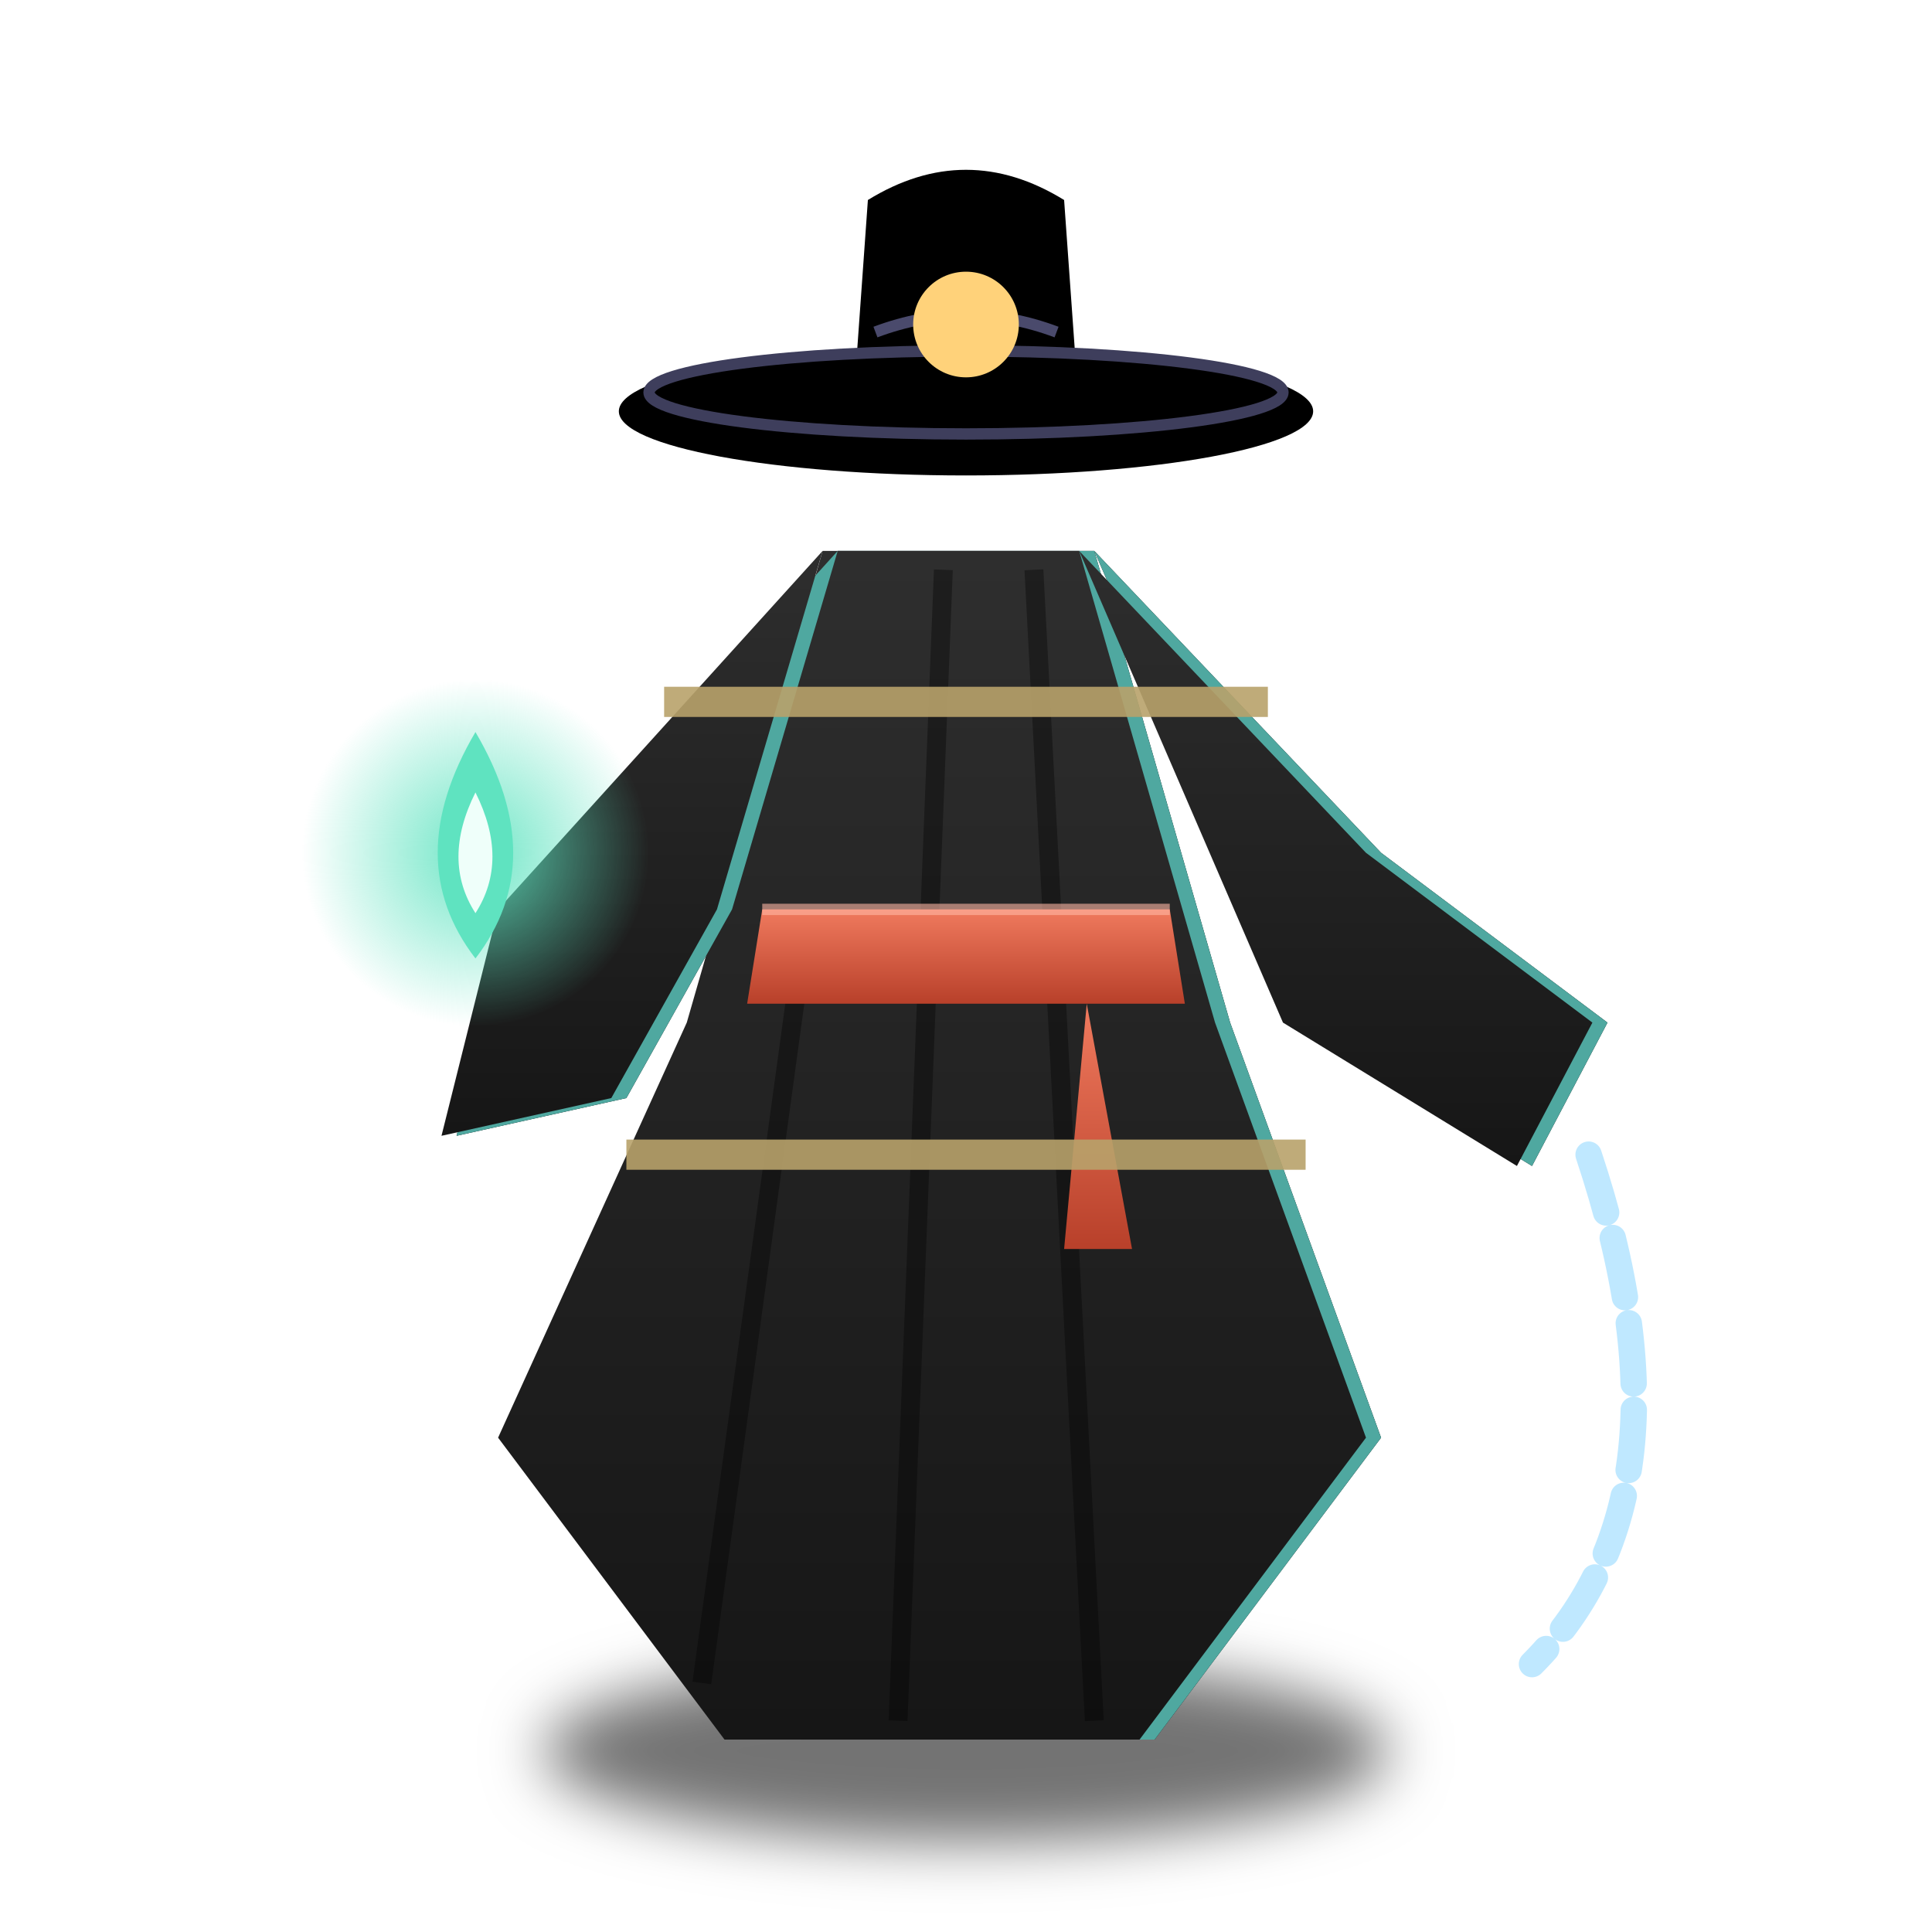
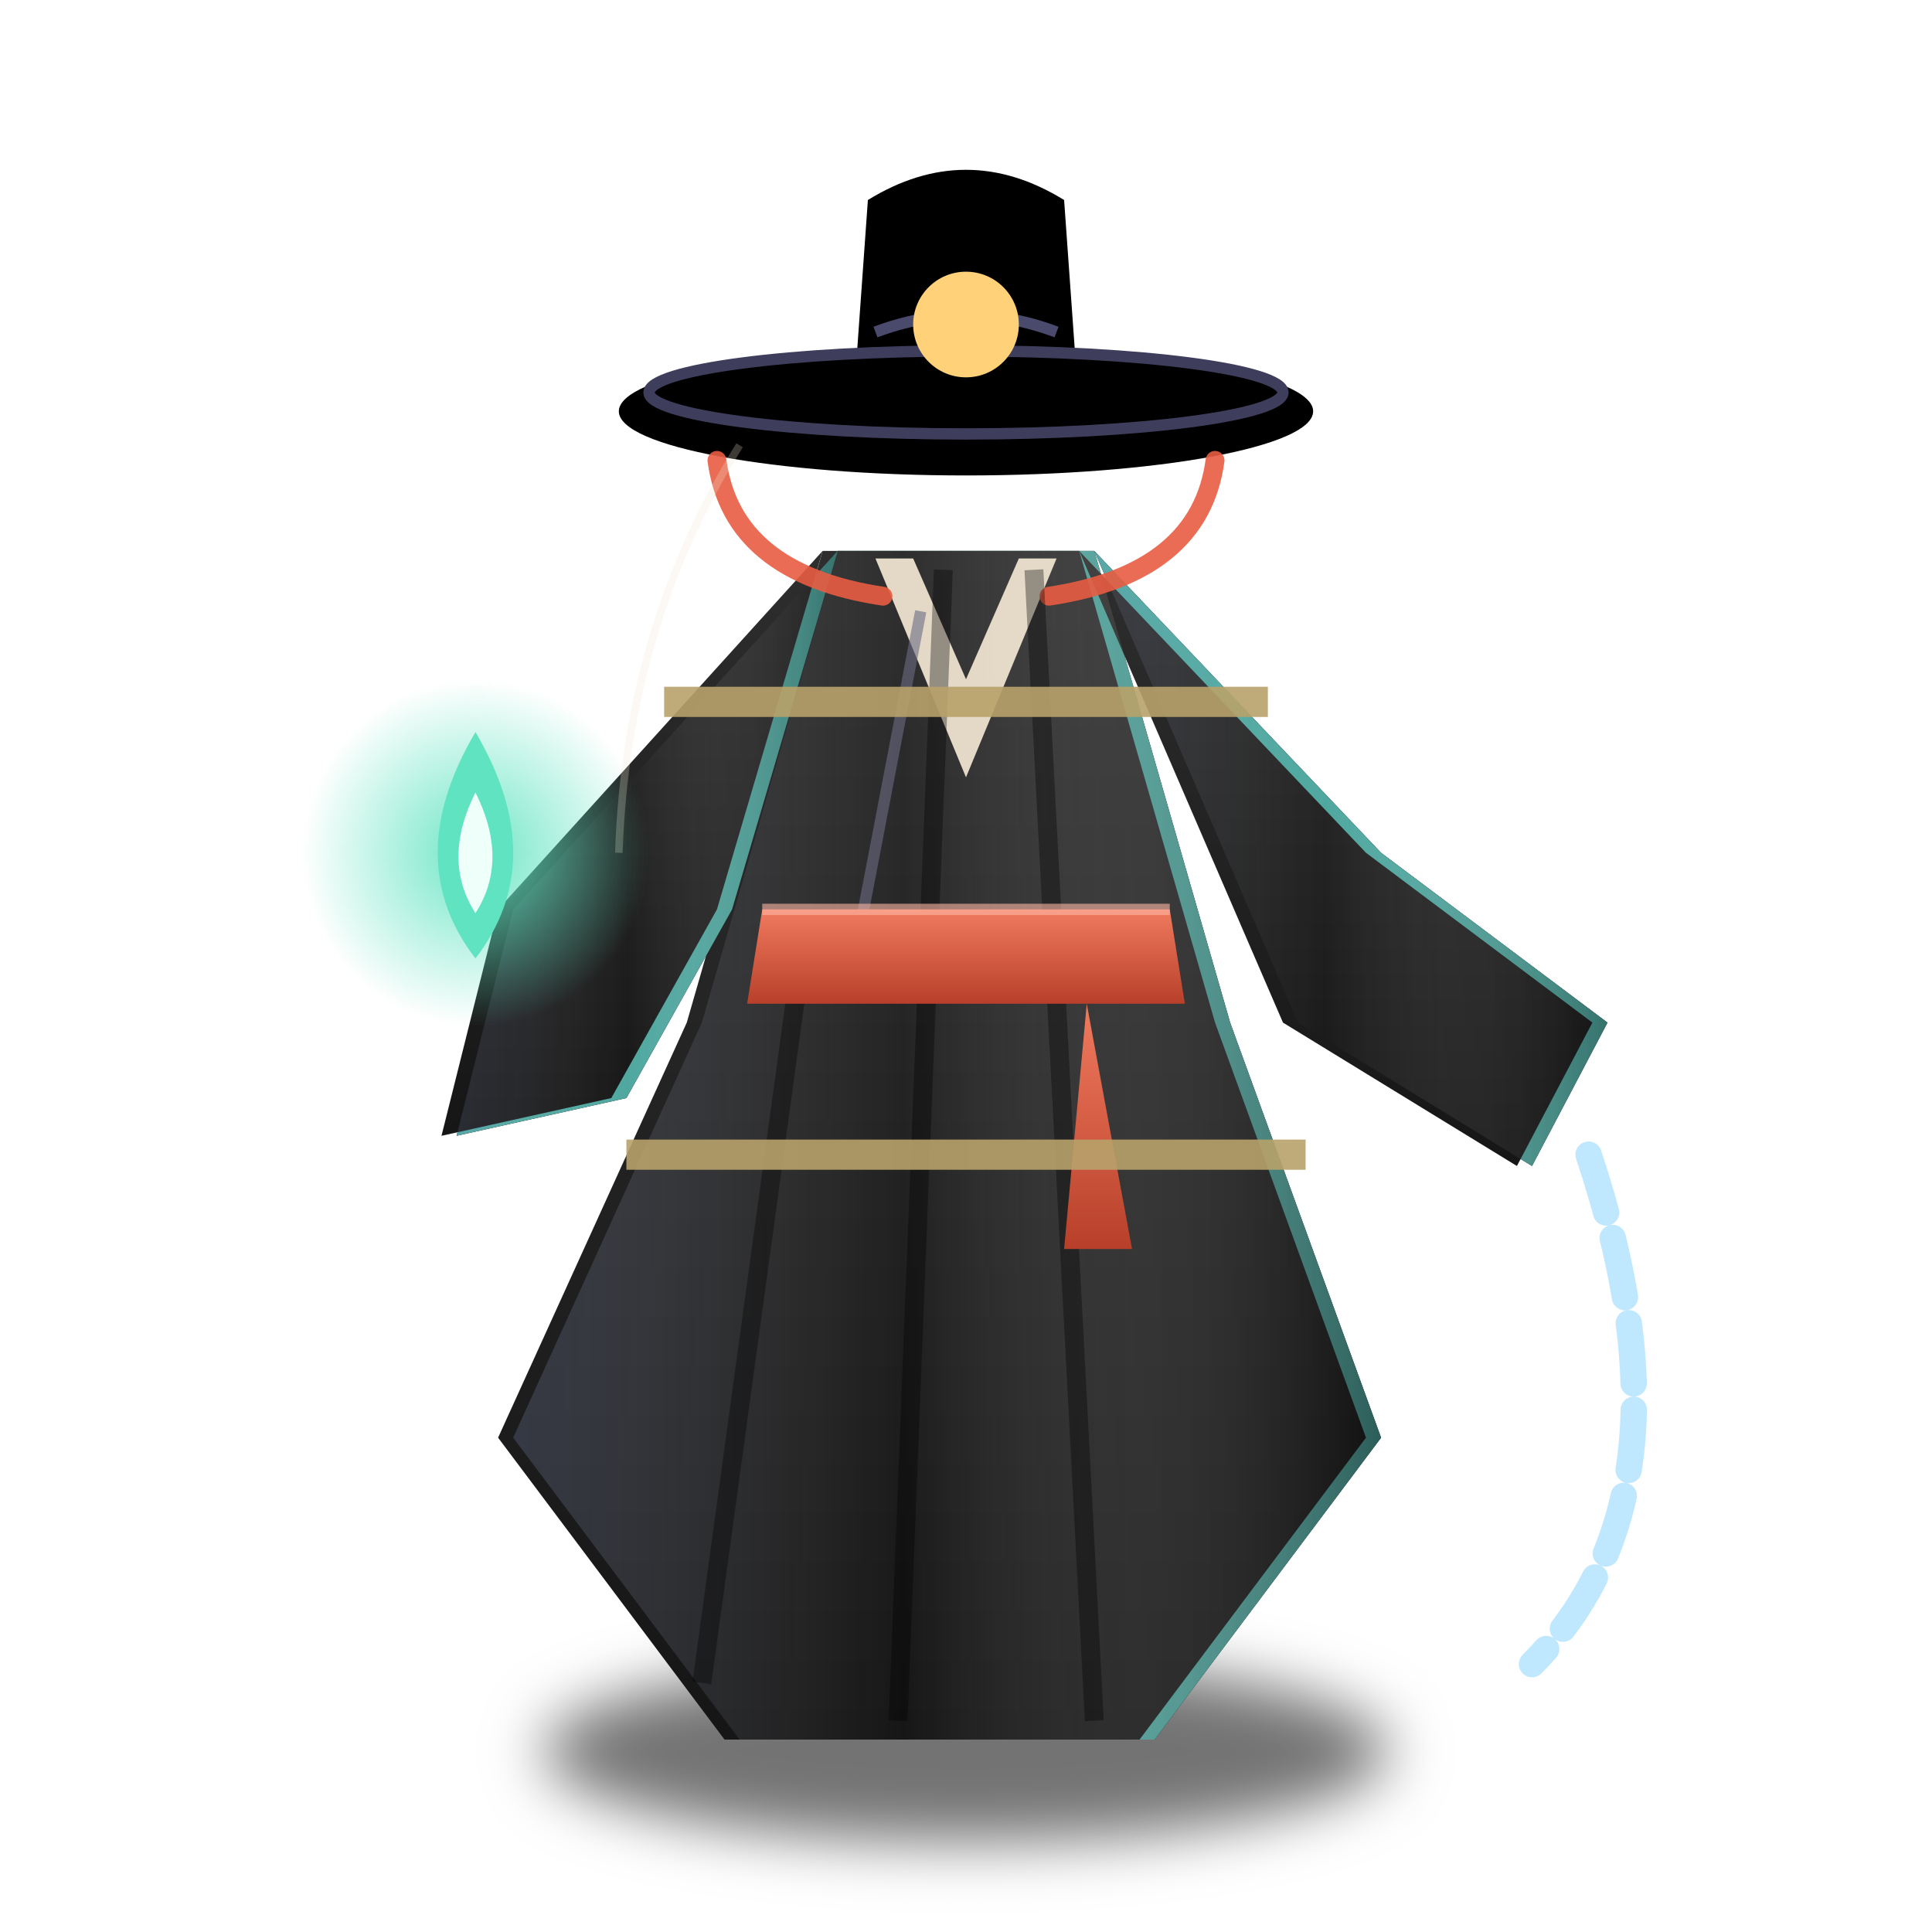
<svg xmlns="http://www.w3.org/2000/svg" xmlns:xlink="http://www.w3.org/1999/xlink" width="256" height="256" viewBox="0 0 256 256">
  <defs>
    <linearGradient id="body" x1="0" y1="0" x2="0" y2="1">
      <stop offset="0" stop-color="#2E2E2E" stop-opacity="1" />
      <stop offset="1" stop-color="#161616" stop-opacity="1" />
    </linearGradient>
    <linearGradient id="band" x1="0" y1="0" x2="0" y2="1">
      <stop offset="0" stop-color="#F07A5E" stop-opacity="1" />
      <stop offset="1" stop-color="#B8402A" stop-opacity="1" />
    </linearGradient>
    <linearGradient id="hat" x1="0" y1="0" x2="0" y2="1">
      <stop offset="0" stop-color="#2E2E46" stop-opacity="1" />
      <stop offset="1" stop-color="#0E0E18" stop-opacity="1" />
    </linearGradient>
    <radialGradient id="soul">
      <stop offset="0" stop-color="#5FE3C0" stop-opacity="0.9" />
      <stop offset="1" stop-color="#5FE3C0" stop-opacity="0" />
    </radialGradient>
    <radialGradient id="orb">
      <stop offset="0" stop-color="#5FE3C0" stop-opacity="1" />
      <stop offset="1" stop-color="#5FE3C0" stop-opacity="0" />
    </radialGradient>
+     <linearGradient id="vol" x1="0" x2="1">
+       <stop offset="0" stop-color="#8FA0D0" stop-opacity=".22" />
+       <stop offset=".45" stop-color="#fff" stop-opacity="0" />
+       <stop offset="1" stop-color="#000" stop-opacity=".45" />
+     </linearGradient>
    <filter id="blur4" x="-50%" y="-50%" width="200%" height="200%">
      <feGaussianBlur stdDeviation="4" />
    </filter>
    <filter id="blur2" x="-50%" y="-50%" width="200%" height="200%">
      <feGaussianBlur stdDeviation="2" />
    </filter>
    <filter id="blur8" x="-80%" y="-80%" width="260%" height="260%">
      <feGaussianBlur stdDeviation="8" />
    </filter>
  </defs>
  <ellipse cx="128" cy="232" rx="56" ry="12" fill="#000" opacity="0.55" filter="url(#blur4)" />
  <g transform="rotate(0 128 232) translate(128,53) scale(0.5)">
    <g id="coat">
      <path d="M-34,40 L34,40 L70,165 L110,275 L50,355 L-60,355 L-120,275 L-70,165 Z" />
    </g>
    <g id="hat">
      <ellipse cx="0" cy="3" rx="92" ry="17" />
      <path d="M-30,3 L-26,-53 Q0,-69 26,-53 L30,3 Z" />
    </g>
    <g id="arms">
      <path d="M-34,40 L-120,135 L-135,195 L-90,185 L-62,135 Z" />
      <path d="M34,40 L110,120 L170,165 L150,203 L88,165 Z" />
    </g>
    <path d="M165,200 Q195,290 150,335" stroke="#BFE8FF" stroke-width="7" fill="none" stroke-dasharray="16 7" stroke-linecap="round" />
    <use xlink:href="#coat" fill="#4FA8A0" />
    <use xlink:href="#coat" fill="url(#body)" transform="translate(-4,0)" />
    <use xlink:href="#arms" fill="#4FA8A0" />
    <use xlink:href="#arms" fill="url(#body)" transform="translate(-4,0)" />
    <use xlink:href="#hat" fill="#4FA8A0" />
    <use xlink:href="#hat" fill="url(#hat)" transform="translate(-4,0)" />
+     <use xlink:href="#coat" fill="url(#vol)" />
+     <use xlink:href="#arms" fill="url(#vol)" opacity=".7" />
+     <path d="M-24,42 L0,100 L24,42 L14,42 L0,74 L-14,42 Z" fill="#F3E7D3" opacity=".92" />
+     <path d="M-12,56 L-30,150" stroke="#6B6B84" stroke-width="3" opacity=".6" fill="none" />
+     <path d="M-66,16 Q-62,46 -22,52 M66,16 Q62,46 22,52" stroke="#E85C41" stroke-width="5" fill="none" stroke-linecap="round" opacity=".9" />
+     <path d="M-60,12 Q-90,60 -92,120" stroke="#F3E7D3" stroke-width="2" fill="none" opacity=".25" />
    <path d="M-6,45 L-18,350 M18,45 L34,350 M-44,150 L-70,340" stroke="#000" stroke-width="5" opacity=".35" fill="none" />
    <ellipse cx="0" cy="-2" rx="84" ry="11" fill="none" stroke="#3E3E5C" stroke-width="3" />
    <path d="M-24,-18 Q0,-27 24,-18" stroke="#4A4A6C" stroke-width="3" fill="none" />
    <path d="M-54,135 L54,135 L58,160 L-58,160 Z" fill="url(#band)" />
    <path d="M32,160 L44,225 L26,225 Z" fill="url(#band)" />
    <path d="M-54,135 L54,135" stroke="#FFB8A5" stroke-width="3" opacity=".6" />
    <g transform="translate(-130,120)">
      <circle r="46" fill="url(#soul)" />
      <path d="M0,28 q-20,-26 0,-60 q20,34 0,60" fill="#5FE3C0" />
      <path d="M0,16 q-9,-14 0,-32 q9,18 0,32" fill="#EFFFFA" />
    </g>
  </g>
  <path d="M-80,80 L80,80 M-90,200 L90,200" stroke="#B8A26A" stroke-width="8" opacity=".9" transform="translate(128,53) scale(.5)" />
  <circle cx="0" cy="-20" r="14" fill="#FFD27A" transform="translate(128,53) scale(.5)" />
</svg>
